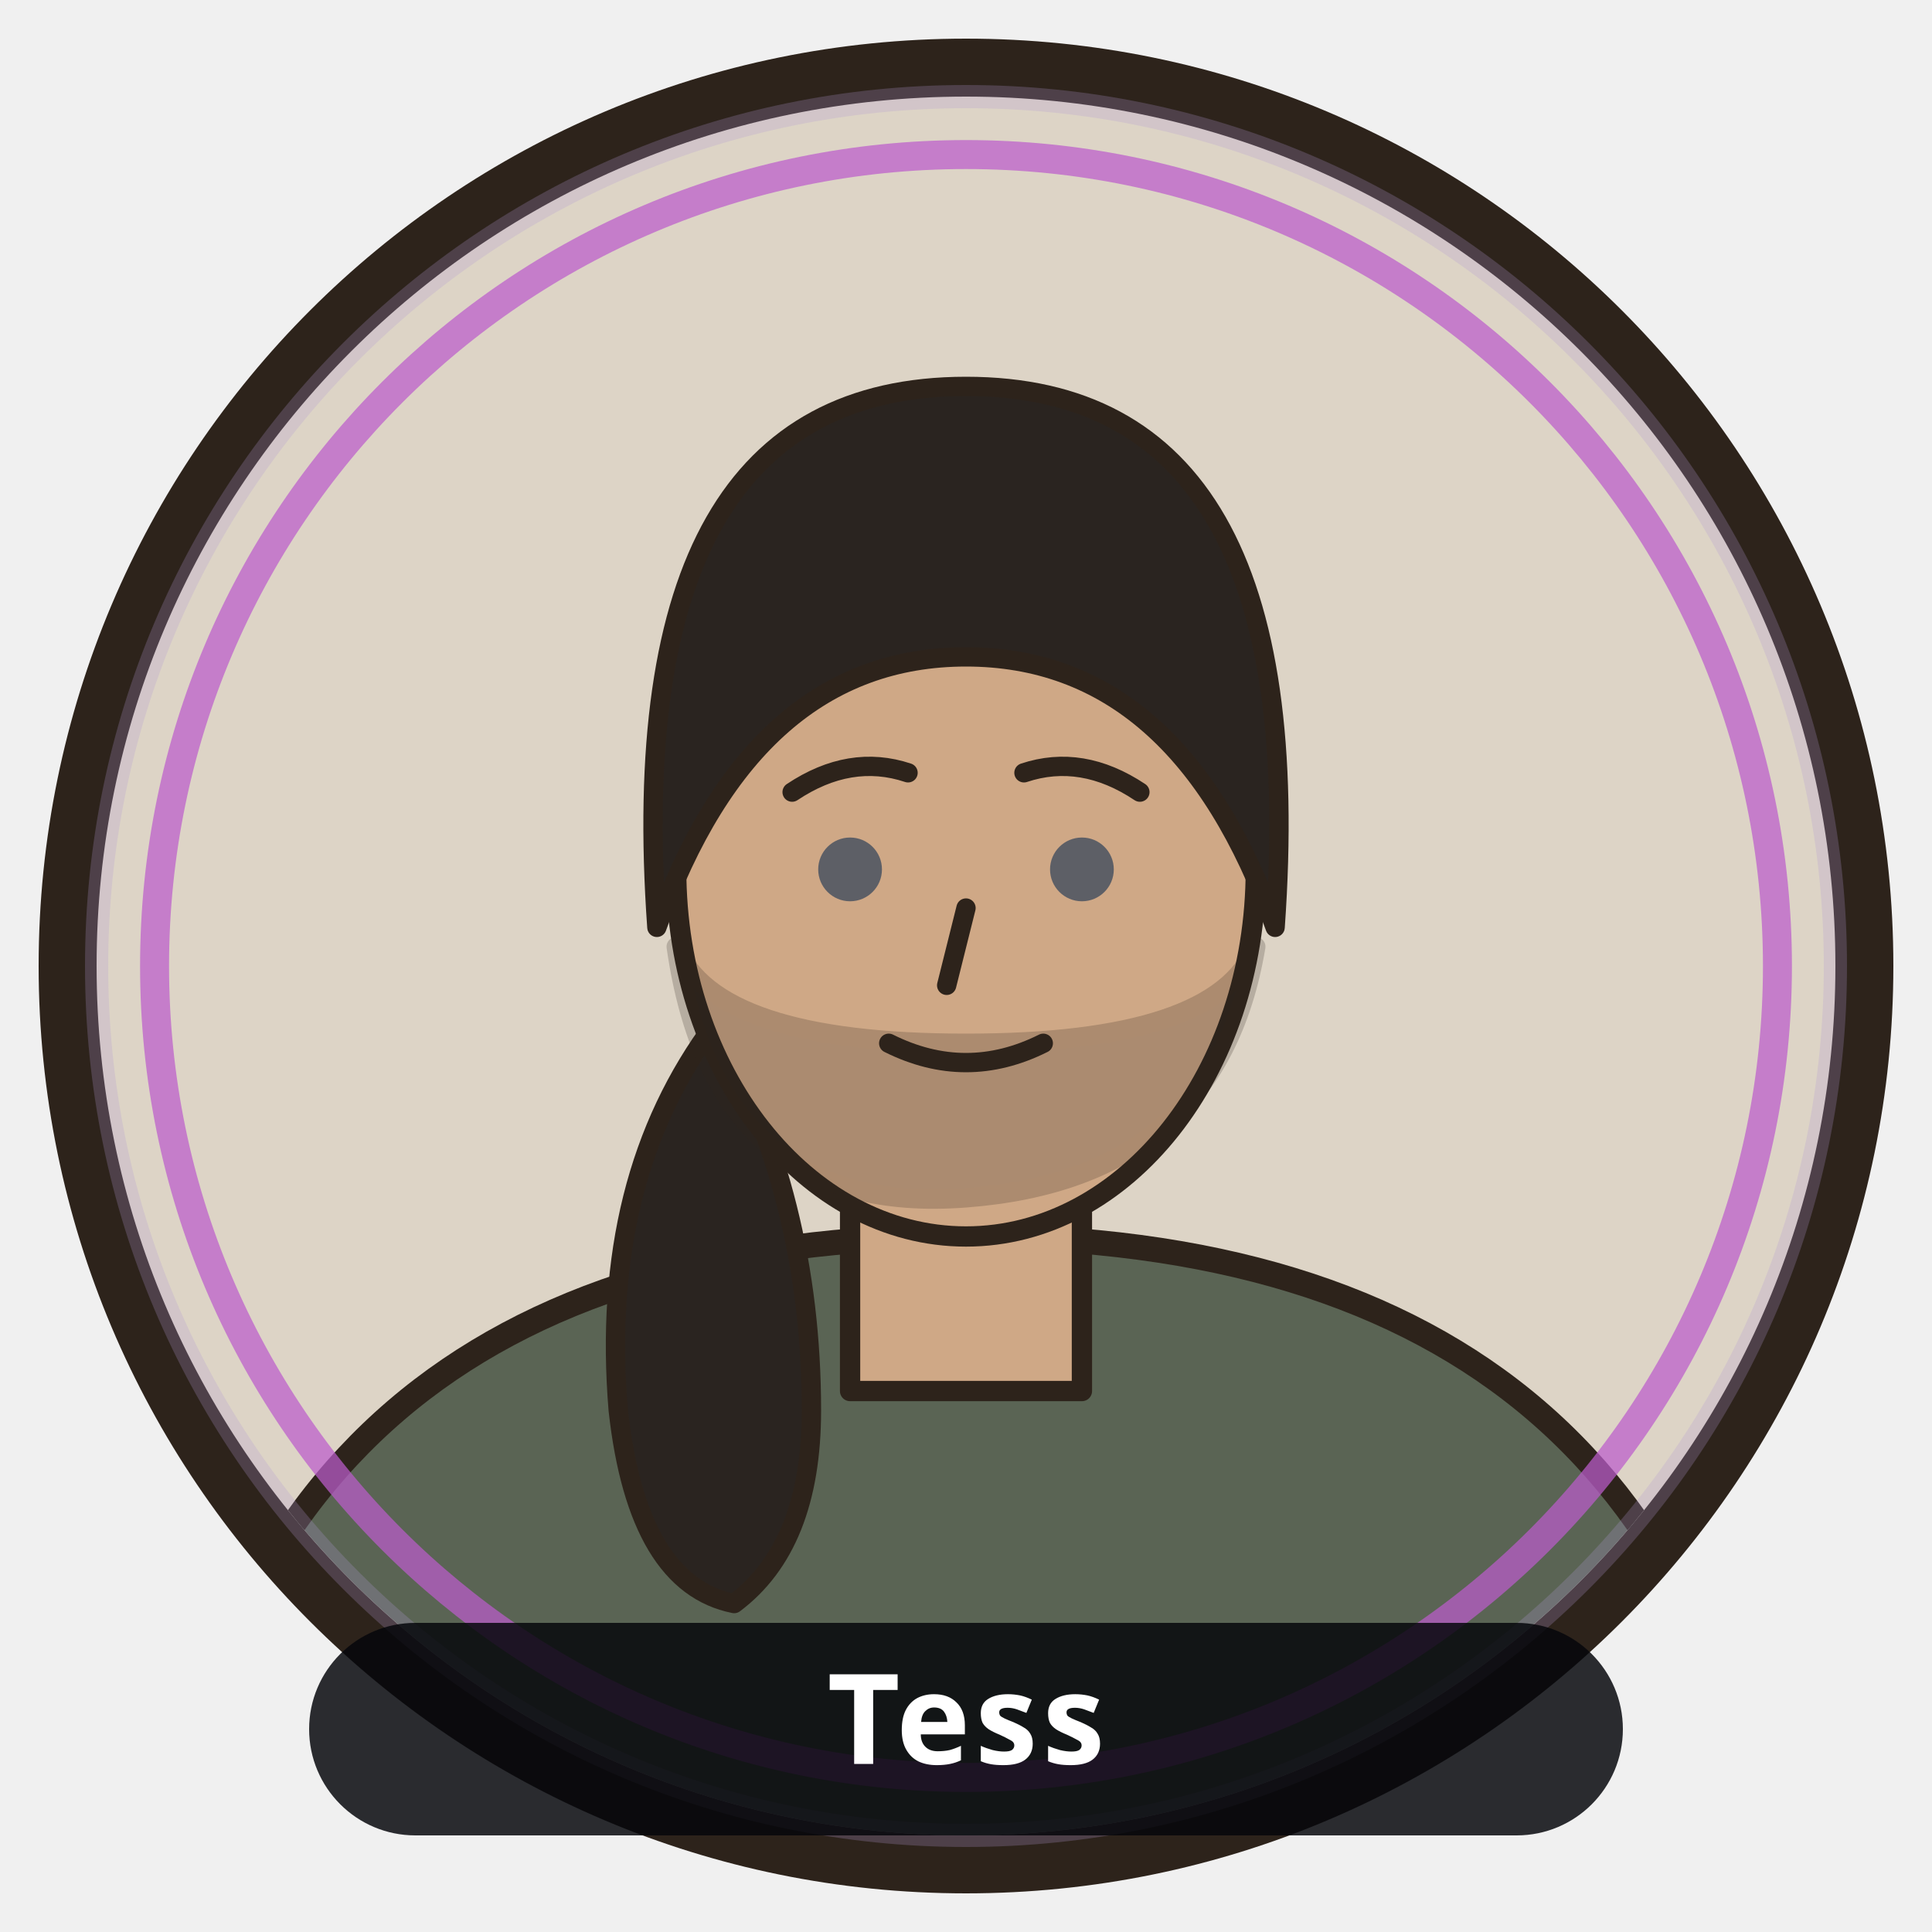
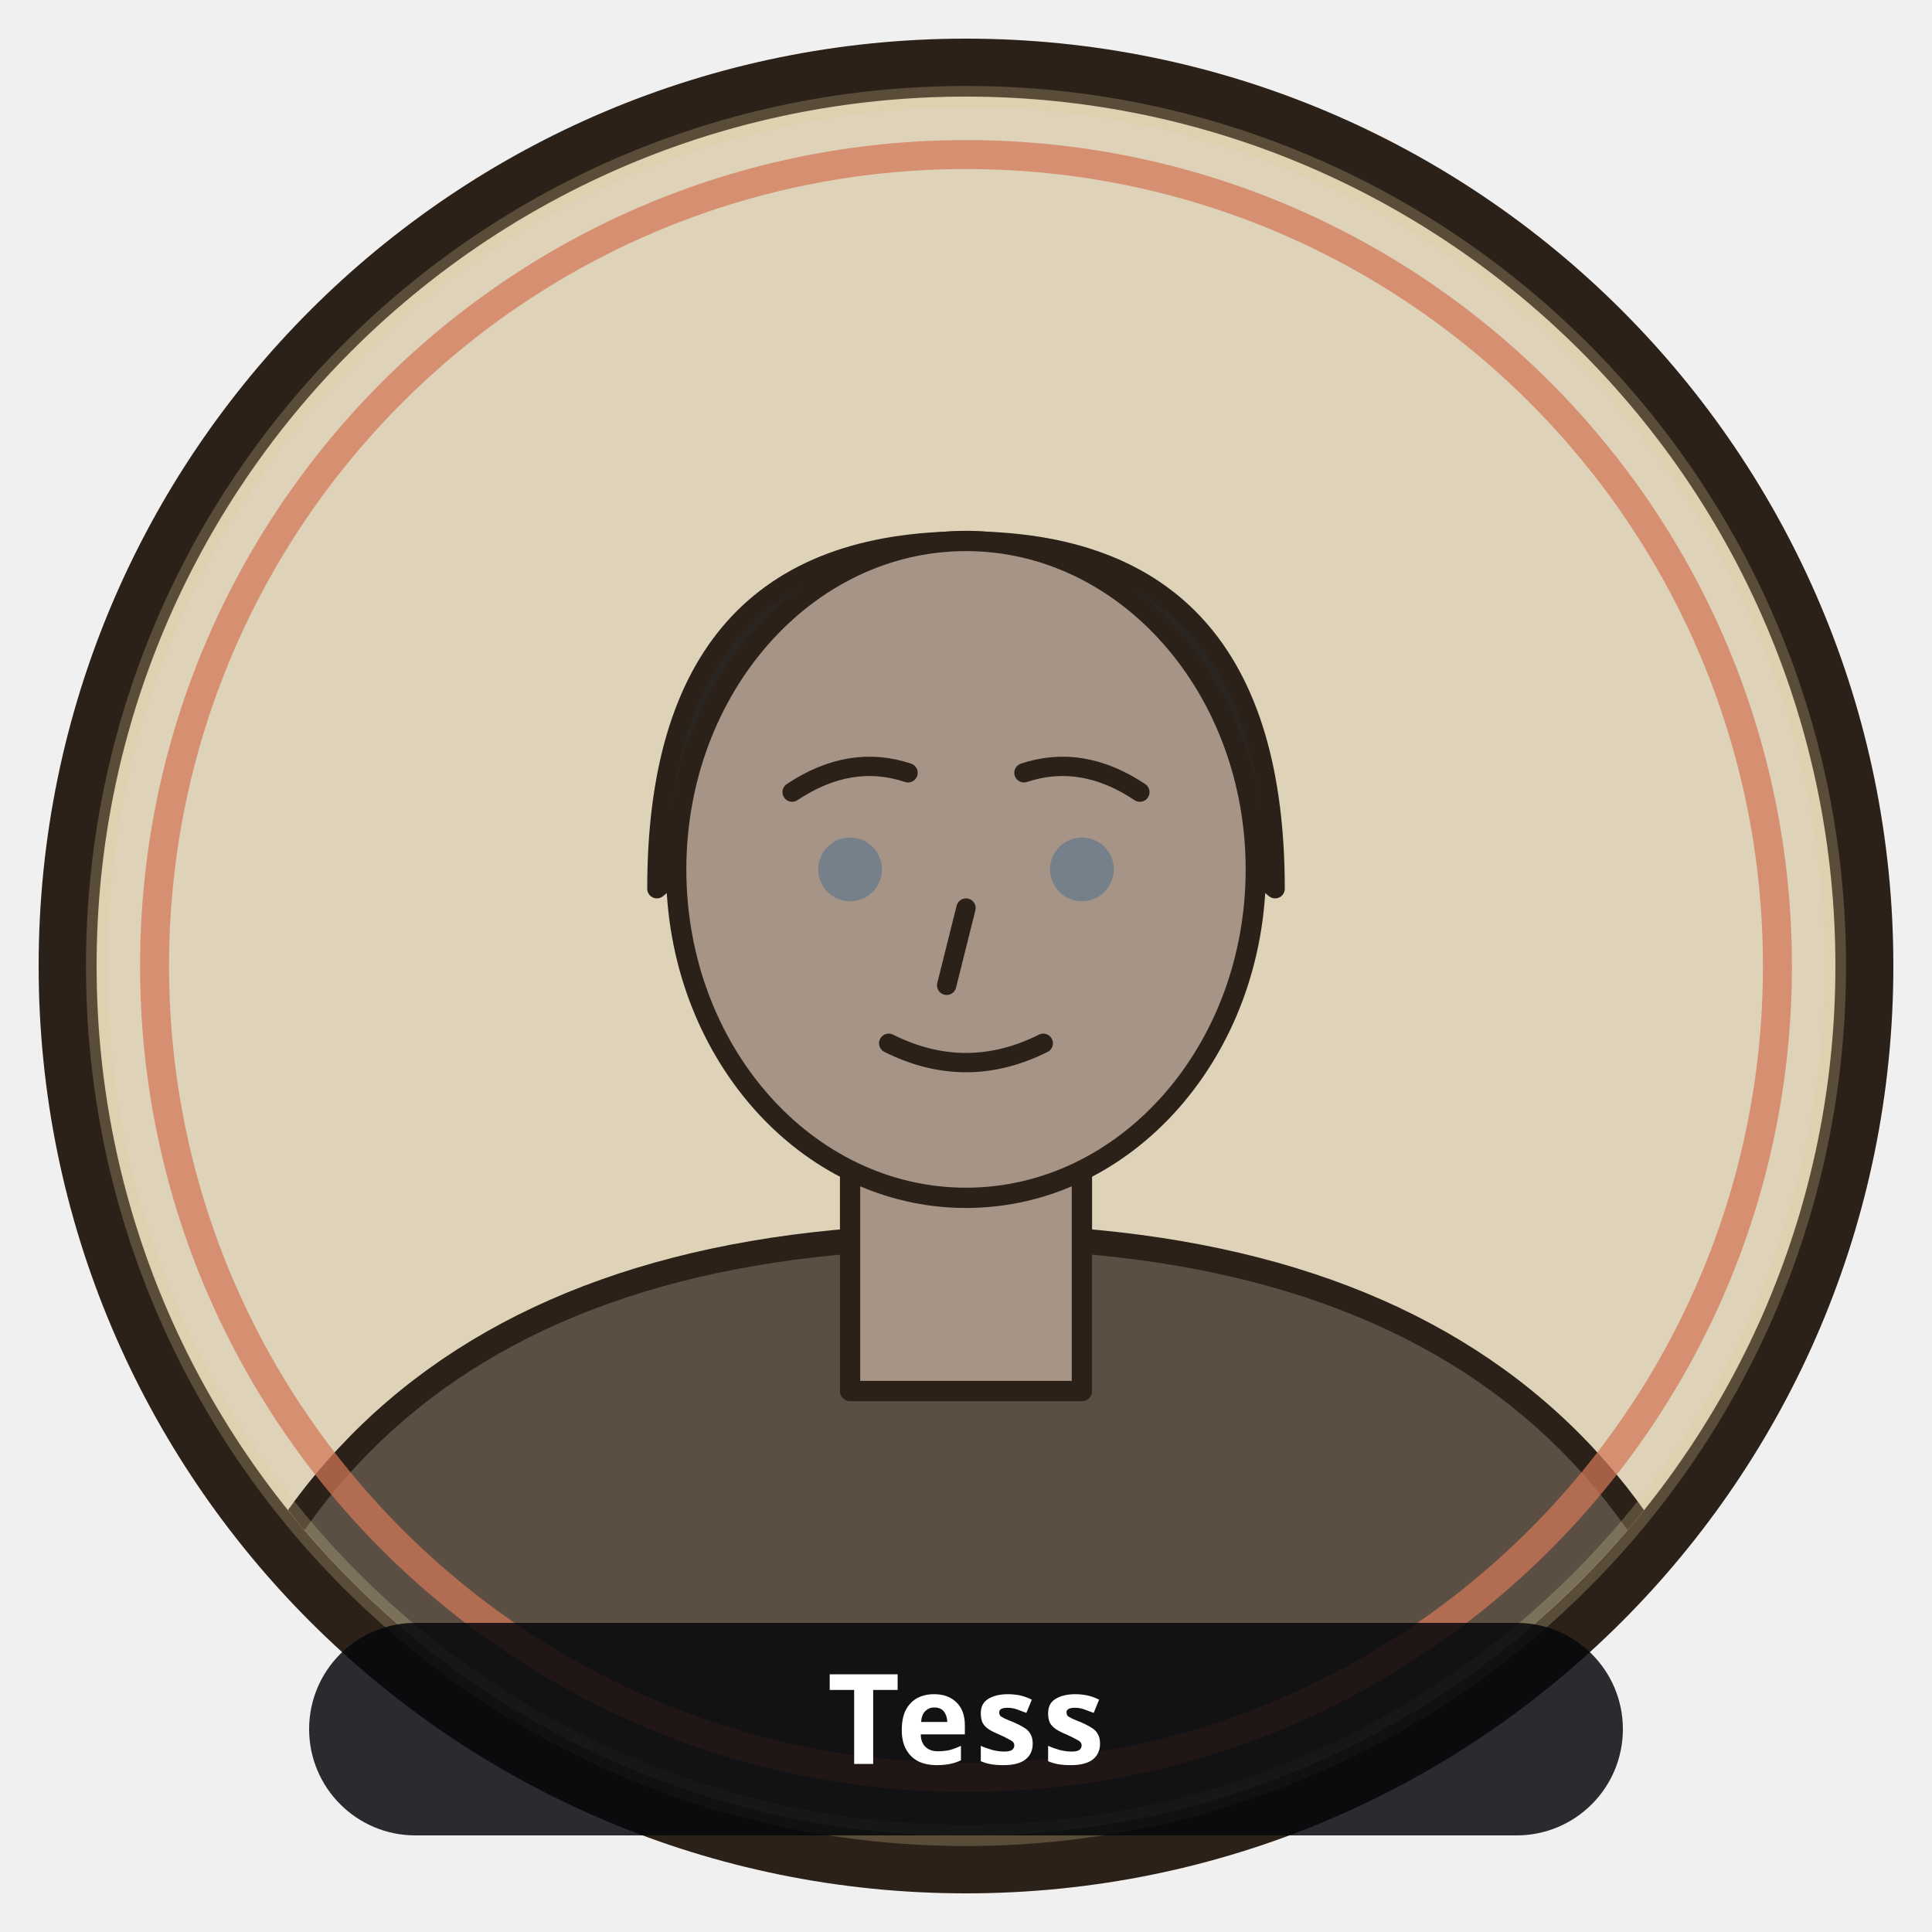
- <svg xmlns="http://www.w3.org/2000/svg" viewBox="0 0 100 100">
+ <svg xmlns="http://www.w3.org/2000/svg" viewBox="0 0 100 100" role="img" aria-label="tess token">
  <style>
- .ring{fill:#ddd4c6;stroke:#2d231b;stroke-width:3;}
- .gold{fill:none;stroke:hsl(291 52% 58%);stroke-width:1.5;opacity:.72;}
- .cloak{fill:#5a6454;stroke:#2d231b;stroke-width:1.3;stroke-linejoin:round;}
- .skin{fill:#cfa886;stroke:#2d231b;stroke-width:1.05;stroke-linejoin:round;}
- .hair{fill:#2a2420;stroke:#2d231b;stroke-width:1;stroke-linejoin:round;}
- .ln{fill:none;stroke:#2d231b;stroke-width:1;stroke-linecap:round;}
+ .ring{fill:#ded2b8;stroke:#2c2118;stroke-width:3;}
+ .gold{fill:none;stroke:hsl(16 58% 58%);stroke-width:1.5;opacity:.72;}
+ .cloak{fill:#5b4f44;stroke:#2c2118;stroke-width:1.3;stroke-linejoin:round;}
+ .skin{fill:#a69486;stroke:#2c2118;stroke-width:1.05;stroke-linejoin:round;}
+ .hair{fill:#2b2522;stroke:#2c2118;stroke-width:1;stroke-linejoin:round;}
+ .ln{fill:none;stroke:#2c2118;stroke-width:1;stroke-linecap:round;}
.hl{fill:none;stroke:#d7d0c2;stroke-width:.8;opacity:.84;}
- .eye{fill:#5d5f66;}
+ .eye{fill:#76808b;}
</style>
  <circle class="ring" cx="50" cy="50" r="46.5" />
  <clipPath id="t">
    <circle cx="50" cy="50" r="45" />
  </clipPath>
  <g clip-path="url(#t)">
    <path class="cloak" d="M8,100 q4,-36 42,-36 q38,0 42,36 Z" />
    <rect class="skin" x="44" y="58" width="12" height="14" />
-     <path class="hair" d="M37,53 q-6,8 -5,20 q1,9 6,10 q4,-3 4,-10 q0,-11 -5,-20 Z" />
-     <ellipse class="skin" cx="50" cy="45" rx="15" ry="19" />
-     <path class="hair" d="M34,48 q-2,-28 16,-28 q18,0 16,28 q-5,-14 -16,-14 q-11,0 -16,14 Z" />
-     <path class="hair" d="M35,49 q2,14 15,13 q13,-1 15,-13 q-2,5 -15,5 q-13,0 -15,-5 Z" opacity=".22" />
+     <path class="hair" d="M34,46 q0,-18 16,-18 q16,0 16,18 q-6,-5 -16,-5 q-10,0 -16,5 Z" />
+     <ellipse class="skin" cx="50" cy="45" rx="15" ry="17" />
    <circle class="eye" cx="44" cy="45" r="1.65" />
    <circle class="eye" cx="56" cy="45" r="1.65" />
    <path class="ln" d="M41,41 q3,-2 6,-1 M53,40 q3,-1 6,1" stroke-width=".9" />
    <line class="ln" x1="50" y1="47" x2="49" y2="51" stroke-width=".8" />
    <path class="ln" d="M46,54 q4,2 8,0" stroke-width=".92" />
  </g>
  <circle class="gold" cx="50" cy="50" r="42" />
-   <circle cx="50" cy="50" r="45" fill="none" stroke="hsl(265 42% 72%)" stroke-opacity=".25" stroke-width="1.2" />
+   <circle cx="50" cy="50" r="45" fill="none" stroke="hsl(50 44% 72%)" stroke-opacity=".26" stroke-width="1.1" />
  <rect x="16" y="84" width="68" height="11" rx="5.5" fill="#05070b" fill-opacity="0.84" />
  <text x="50" y="91.3" text-anchor="middle" font-family="Verdana, sans-serif" font-size="6.5" font-weight="700" letter-spacing="0.25" fill="#ffffff">Tess</text>
</svg>
